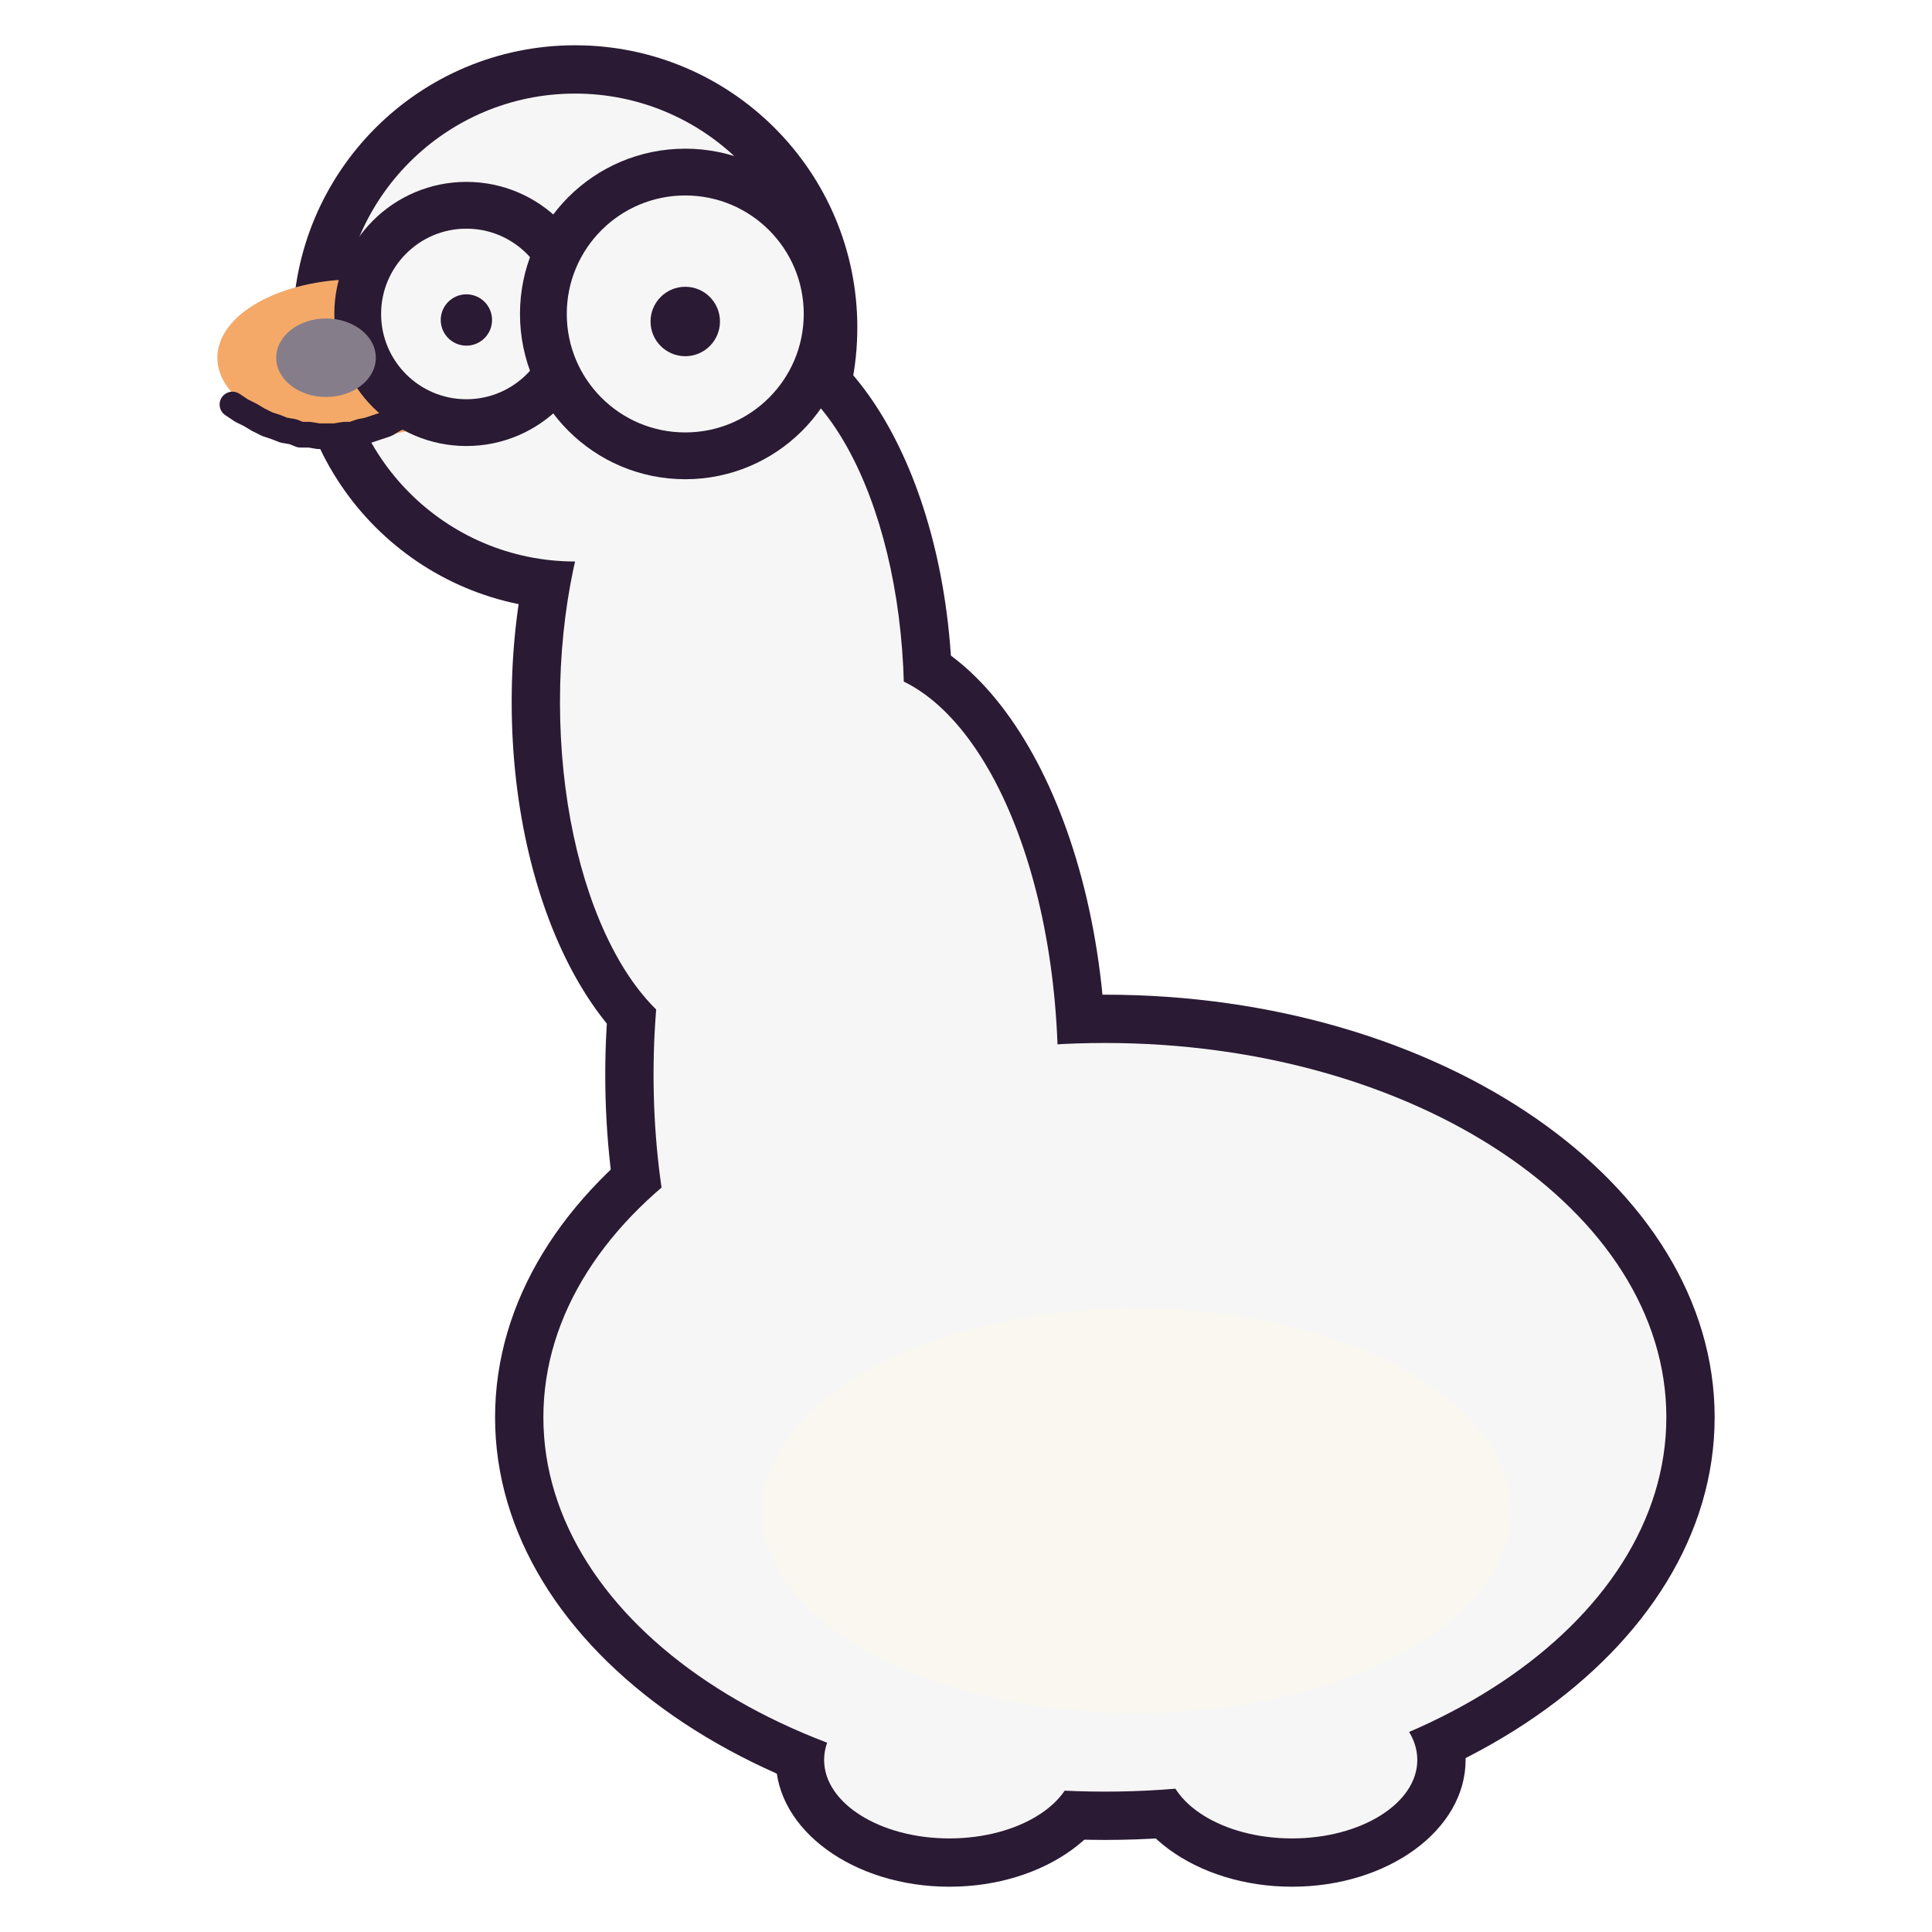
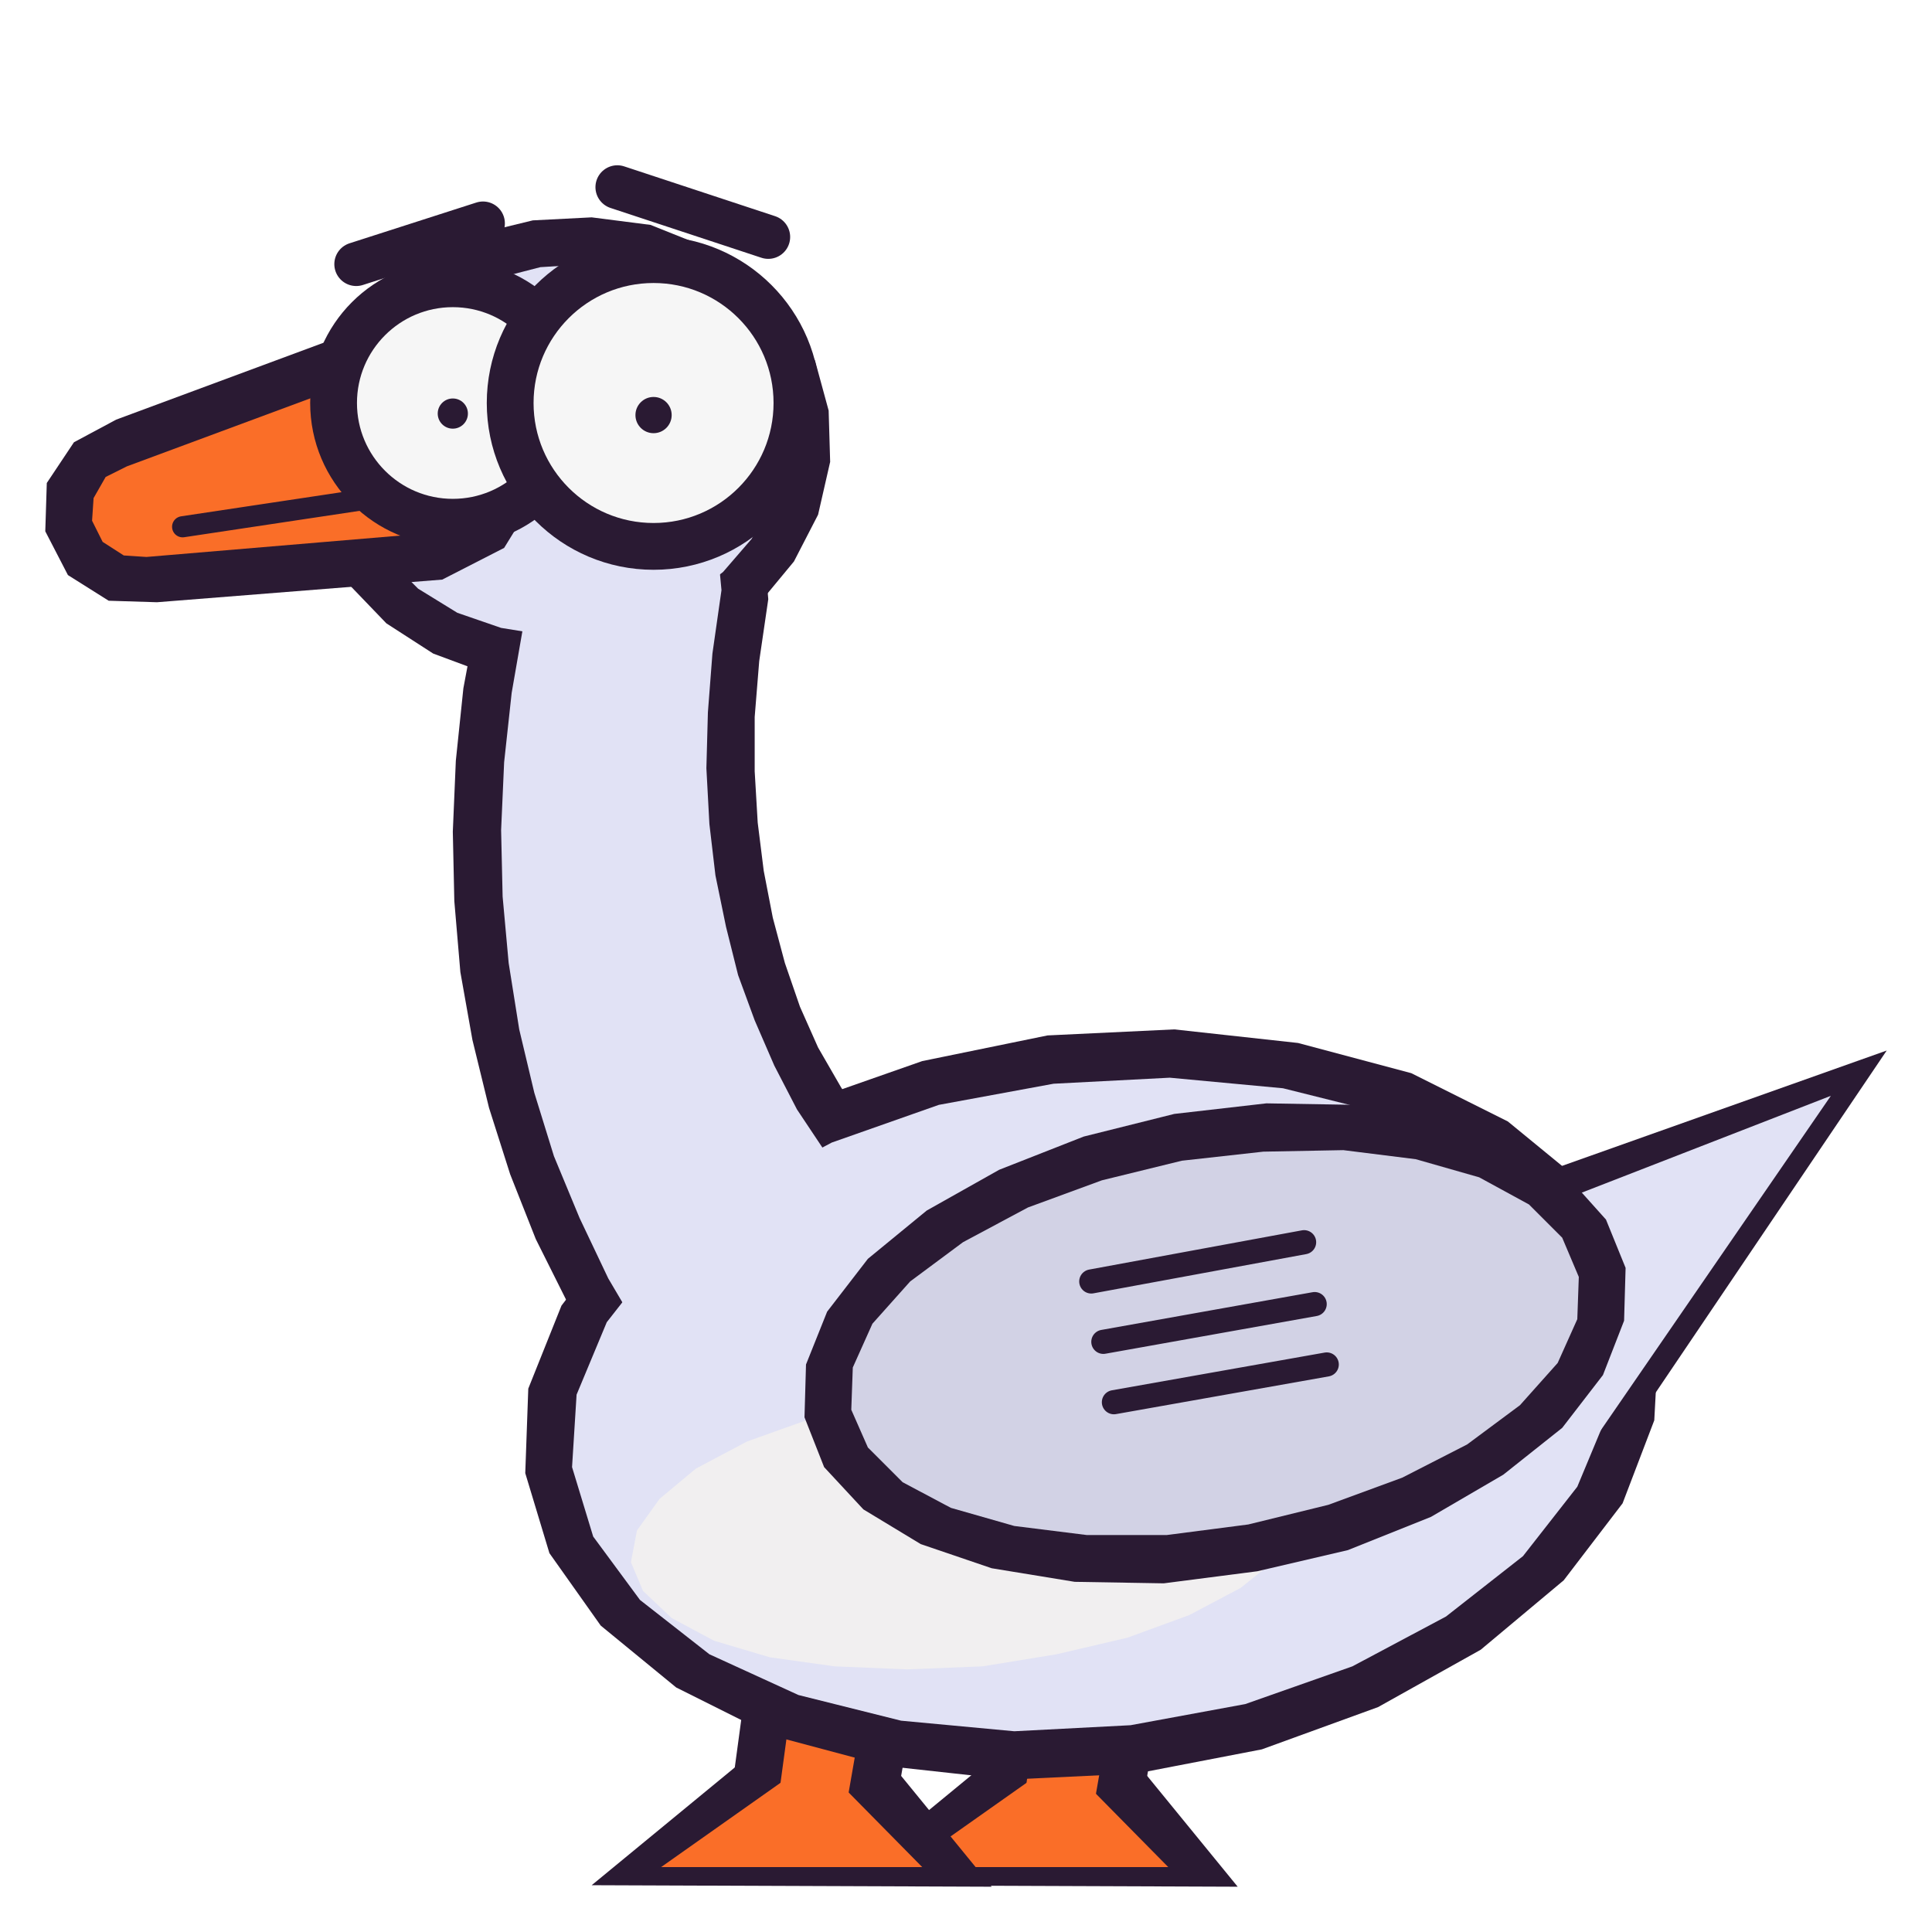
<svg xmlns="http://www.w3.org/2000/svg" viewBox="0 0 128 128" width="128" height="128">
  <g stroke-width="3.1" stroke-linejoin="round" stroke-linecap="round">
-     <ellipse cx="73.2" cy="93.9" rx="40.4" ry="28.0" fill="#2A1A33" stroke="none" />
-     <ellipse cx="56.7" cy="71.2" rx="16.6" ry="30.0" fill="#2A1A33" stroke="none" />
-     <ellipse cx="48.5" cy="46.5" rx="14.6" ry="25.9" fill="#2A1A33" stroke="none" />
-     <ellipse cx="38.1" cy="21.7" rx="18.7" ry="18.7" fill="#2A1A33" stroke="none" />
-     <ellipse cx="62.9" cy="116.6" rx="11.5" ry="8.4" fill="#2A1A33" stroke="none" />
-     <ellipse cx="85.6" cy="116.6" rx="11.5" ry="8.4" fill="#2A1A33" stroke="none" />
-     <ellipse cx="73.2" cy="93.9" rx="37.2" ry="24.8" fill="#F6F6F6" stroke="none" />
-     <ellipse cx="56.7" cy="71.2" rx="13.4" ry="26.8" fill="#F6F6F6" stroke="none" />
-     <ellipse cx="48.5" cy="46.5" rx="11.4" ry="22.7" fill="#F6F6F6" stroke="none" />
-     <ellipse cx="38.1" cy="21.7" rx="15.5" ry="15.5" fill="#F6F6F6" stroke="none" />
-     <ellipse cx="62.9" cy="116.6" rx="8.3" ry="5.2" fill="#F6F6F6" stroke="none" />
-     <ellipse cx="85.6" cy="116.6" rx="8.3" ry="5.2" fill="#F6F6F6" stroke="none" />
-     <ellipse cx="75.3" cy="100.1" rx="24.8" ry="13.4" fill="#F9F7F0" stroke="none" />
-     <ellipse cx="23.7" cy="23.7" rx="9.3" ry="5.2" fill="#F4A968" stroke="none" />
-     <ellipse cx="30.9" cy="20.8" rx="7.2" ry="7.2" fill="#F6F6F6" stroke="#2A1A33" />
-     <ellipse cx="30.9" cy="21.2" rx="1.7" ry="1.7" fill="#2A1A33" stroke="none" />
-     <ellipse cx="33.1" cy="18.2" rx="1.1" ry="1.1" fill="#F6F6F6" stroke="none" />
-     <ellipse cx="45.4" cy="20.8" rx="9.4" ry="9.4" fill="#F6F6F6" stroke="#2A1A33" />
-     <ellipse cx="45.4" cy="21.3" rx="2.3" ry="2.3" fill="#2A1A33" stroke="none" />
-     <ellipse cx="48.2" cy="17.4" rx="1.4" ry="1.4" fill="#F6F6F6" stroke="none" />
-     <ellipse cx="21.6" cy="23.7" rx="3.3" ry="2.6" fill="#867D8B" stroke="none" />
-     <polyline points="15.4,26.8 16.0,27.2 16.6,27.5 17.1,27.8 17.7,28.1 18.3,28.3 18.8,28.5 19.4,28.6 19.9,28.8 20.5,28.8 21.1,28.9 21.6,28.9 22.2,28.9 22.8,28.8 23.3,28.8 23.9,28.6 24.4,28.5 25.0,28.3 25.6,28.1 26.1,27.8 26.7,27.5 27.3,27.2 27.8,26.8" fill="none" stroke="#2A1A33" stroke-width="1.7" />
+     <polygon points="66.7,104.4 64.9,117.7 65.2,120.5 66.9,122.8 69.5,124.0 72.3,123.7 74.6,122.0 75.7,119.4 78.0,106.2 77.7,103.2 75.9,100.8 73.2,99.7 70.3,100.0 67.9,101.7" fill="#2A1A33" stroke="none" />
+     <polygon points="55.5,124.9 71.3,111.9 82.0,125.0" fill="#2A1A33" stroke="none" />
+     <polygon points="69.8,104.9 68.0,118.2 68.2,119.4 68.9,120.4 70.0,120.8 71.1,120.7 72.1,120.0 72.6,118.9 74.9,105.7 74.7,104.4 73.9,103.3 72.7,102.8 71.4,102.9 70.4,103.7" fill="#FA6E28" stroke="none" />
+     <polygon points="60.1,123.7 70.3,116.5 77.4,123.7" fill="#FA6E28" stroke="none" />
+     <polygon points="50.4,104.4 48.6,117.7 48.9,120.5 50.6,122.8 53.1,124.0 56.0,123.7 58.2,122.0 59.4,119.4 61.7,106.2 61.3,103.2 59.6,100.8 56.9,99.7 53.9,100.0 51.6,101.7" fill="#2A1A33" stroke="none" />
+     <polygon points="39.2,124.9 55.0,111.9 65.7,125.0" fill="#2A1A33" stroke="none" />
+     <polygon points="53.5,104.9 51.7,118.2 51.8,119.4 52.5,120.4 53.6,120.8 54.8,120.7 55.8,120.0 56.2,118.9 58.5,105.7 58.4,104.4 57.6,103.3 56.4,102.8 55.1,102.9 54.0,103.7" fill="#FA6E28" stroke="none" />
+     <polygon points="43.8,123.7 54.0,116.5 61.1,123.7" fill="#FA6E28" stroke="none" />
+     <polygon points="109.9,88.5 109.6,94.1 107.5,99.6 103.6,104.7 98.1,109.3 91.3,113.1 83.6,115.9 75.3,117.5 66.9,117.9 58.7,117.0 51.2,115.0 44.8,111.8 39.8,107.7 36.4,102.9 34.8,97.6 35.0,92.0 37.2,86.5 41.1,81.4 46.6,76.8 53.4,73.0 61.1,70.3 69.4,68.6 77.8,68.2 86.0,69.1 93.5,71.1 99.9,74.3 104.9,78.4 108.3,83.2" fill="#2A1A33" stroke="none" />
+     <polygon points="90.1,82.0 125.0,69.6 101.9,103.8" fill="#2A1A33" stroke="none" />
+     <polygon points="61.4,79.9 59.1,77.1 57.3,74.6 55.7,72.0 54.2,69.4 53.0,66.7 52.0,63.8 51.2,60.8 50.6,57.7 50.2,54.5 50.0,51.1 50.0,47.5 50.3,43.8 50.9,39.7 50.5,34.9 47.8,30.9 43.4,28.8 38.6,29.2 34.7,31.9 32.6,36.3 31.6,40.8 30.7,45.6 30.2,50.4 30.0,55.1 30.1,59.7 30.5,64.4 31.3,68.9 32.4,73.4 33.8,77.8 35.5,82.1 37.6,86.3 40.0,90.4 42.4,94.0 47.3,97.8 53.3,98.7 59.0,96.4 62.8,91.6 63.7,85.5" fill="#2A1A33" stroke="none" />
+     <polygon points="54.9,27.2 55.0,30.6 54.2,34.1 52.6,37.2 50.2,40.1 47.2,42.4 43.7,44.1 40.0,45.0 36.1,45.2 32.2,44.6 28.7,43.3 25.6,41.3 23.1,38.7 21.3,35.7 20.4,32.4 20.3,28.9 21.1,25.5 22.7,22.3 25.1,19.5 28.1,17.2 31.6,15.5 35.3,14.6 39.2,14.4 43.1,14.9 46.6,16.3 49.7,18.3 52.2,20.8 54.0,23.9" fill="#2A1A33" stroke="none" />
+     <polygon points="106.8,88.9 106.5,93.7 104.5,98.5 100.9,103.1 95.8,107.1 89.6,110.4 82.5,112.9 74.9,114.3 67.2,114.7 59.7,114.0 52.9,112.3 47.0,109.6 42.4,106.0 39.3,101.8 37.9,97.2 38.2,92.4 40.2,87.6 43.8,83.0 48.9,79.0 55.1,75.7 62.2,73.2 69.8,71.8 77.5,71.4 85.0,72.1 91.8,73.8 97.7,76.5 102.3,80.1 105.4,84.3" fill="#E1E2F5" stroke="none" />
+     <polygon points="94.8,82.9 121.3,72.6 103.0,99.2" fill="#E1E2F5" stroke="none" />
+     <polygon points="58.9,81.7 56.5,78.9 54.6,76.2 52.8,73.5 51.3,70.6 50.0,67.6 48.9,64.6 48.1,61.4 47.4,58.0 47.0,54.6 46.8,50.9 46.9,47.2 47.2,43.3 47.8,39.1 47.5,35.9 45.7,33.3 42.9,31.9 39.7,32.2 37.1,34.0 35.7,36.8 34.7,41.3 33.9,45.9 33.4,50.5 33.2,55.0 33.3,59.4 33.7,63.8 34.4,68.2 35.4,72.4 36.7,76.6 38.4,80.7 40.3,84.7 42.6,88.6 45.0,92.1 48.5,94.9 53.0,95.5 57.1,93.9 59.9,90.4 60.6,85.9" fill="#E1E2F5" stroke="none" />
+     <polygon points="51.8,27.7 51.8,30.4 51.2,33.1 49.8,35.7 47.9,37.9 45.4,39.8 42.6,41.1 39.5,41.9 36.3,42.1 33.2,41.6 30.3,40.6 27.7,39.0 25.7,37.0 24.3,34.6 23.5,31.9 23.5,29.2 24.1,26.5 25.5,23.9 27.4,21.7 29.9,19.8 32.7,18.5 35.8,17.7 39.0,17.5 42.1,18.0 45.0,19.0 47.6,20.6 49.6,22.6 51.0,25.0" fill="#E1E2F5" stroke="none" />
+     <polygon points="86.5,99.0 86.2,101.1 84.7,103.2 82.2,105.2 78.8,107.0 74.7,108.5 70.0,109.6 65.1,110.4 60.1,110.6 55.3,110.4 51.0,109.8 47.3,108.7 44.5,107.2 42.6,105.4 41.8,103.5 42.2,101.4 43.7,99.3 46.1,97.3 49.5,95.5 53.7,94.0 58.3,92.8 63.3,92.1 68.3,91.8 73.0,92.0 77.4,92.7 81.1,93.8 83.9,95.2 85.8,97.0" fill="#F1EFF0" stroke="none" />
+     <polygon points="25.5,21.2 7.7,27.8 4.9,29.3 3.1,32.0 3.0,35.2 4.5,38.1 7.2,39.8 10.4,39.9 29.3,38.4 33.4,36.3 35.8,32.4 36.0,27.9 33.9,23.9 30.1,21.4" fill="#2A1A33" stroke="none" />
+     <polygon points="26.2,24.3 8.4,30.9 7.0,31.6 6.2,33.0 6.1,34.5 6.8,35.9 8.2,36.8 9.7,36.9 28.7,35.3 31.2,33.9 32.8,31.5 32.9,28.6 31.6,26.0 29.1,24.4" fill="#FA6E28" stroke="none" />
+     <polyline points="25.4,32.9 12.1,34.9" fill="none" stroke="#2A1A33" stroke-width="1.4" />
+     <ellipse cx="30.0" cy="26.7" rx="7.9" ry="7.9" fill="#F6F6F6" stroke="#2A1A33" />
+     <ellipse cx="30.0" cy="27.4" rx="1.0" ry="1.0" fill="#2A1A33" stroke="none" />
+     <polyline points="32.0,14.8 23.6,17.5" fill="none" stroke="#2A1A33" stroke-width="2.9" />
+     <ellipse cx="43.3" cy="26.7" rx="9.5" ry="9.5" fill="#F6F6F6" stroke="#2A1A33" />
+     <ellipse cx="43.3" cy="27.5" rx="1.2" ry="1.2" fill="#2A1A33" stroke="none" />
+     <polyline points="40.9,12.4 50.9,15.7" fill="none" stroke="#2A1A33" stroke-width="2.9" />
+     <polygon points="107.7,84.0 107.6,87.5 106.2,91.1 103.5,94.6 99.6,97.7 94.8,100.5 89.3,102.7 83.3,104.1 77.1,104.9 71.2,104.8 65.7,103.9 61.0,102.3 57.2,100.0 54.6,97.2 53.3,93.9 53.4,90.4 54.8,86.9 57.5,83.4 61.4,80.2 66.2,77.5 71.8,75.3 77.8,73.8 83.9,73.1 89.8,73.2 95.3,74.0 100.1,75.7 103.8,77.9 106.4,80.8" fill="#2A1A33" stroke="none" />
+     <polygon points="104.6,84.6 104.5,87.4 103.2,90.3 100.7,93.1 97.2,95.7 92.9,97.9 88.0,99.7 82.7,101.0 77.3,101.7 72.0,101.7 67.2,101.1 63.0,99.9 59.8,98.2 57.5,95.9 56.4,93.4 56.5,90.6 57.8,87.7 60.3,84.9 63.8,82.3 68.1,80.0 73.0,78.2 78.3,76.9 83.7,76.3 89.0,76.2 93.8,76.8 98.0,78.0 101.3,79.8 103.5,82.0" fill="#D2D2E5" stroke="none" />
+     <polyline points="72.3,84.9 86.4,82.3" fill="none" stroke="#2A1A33" stroke-width="1.6" />
+     <polyline points="73.1,88.9 87.1,86.4" fill="none" stroke="#2A1A33" stroke-width="1.6" />
+     <polyline points="73.8,92.9 87.9,90.4" fill="none" stroke="#2A1A33" stroke-width="1.6" />
  </g>
</svg>
